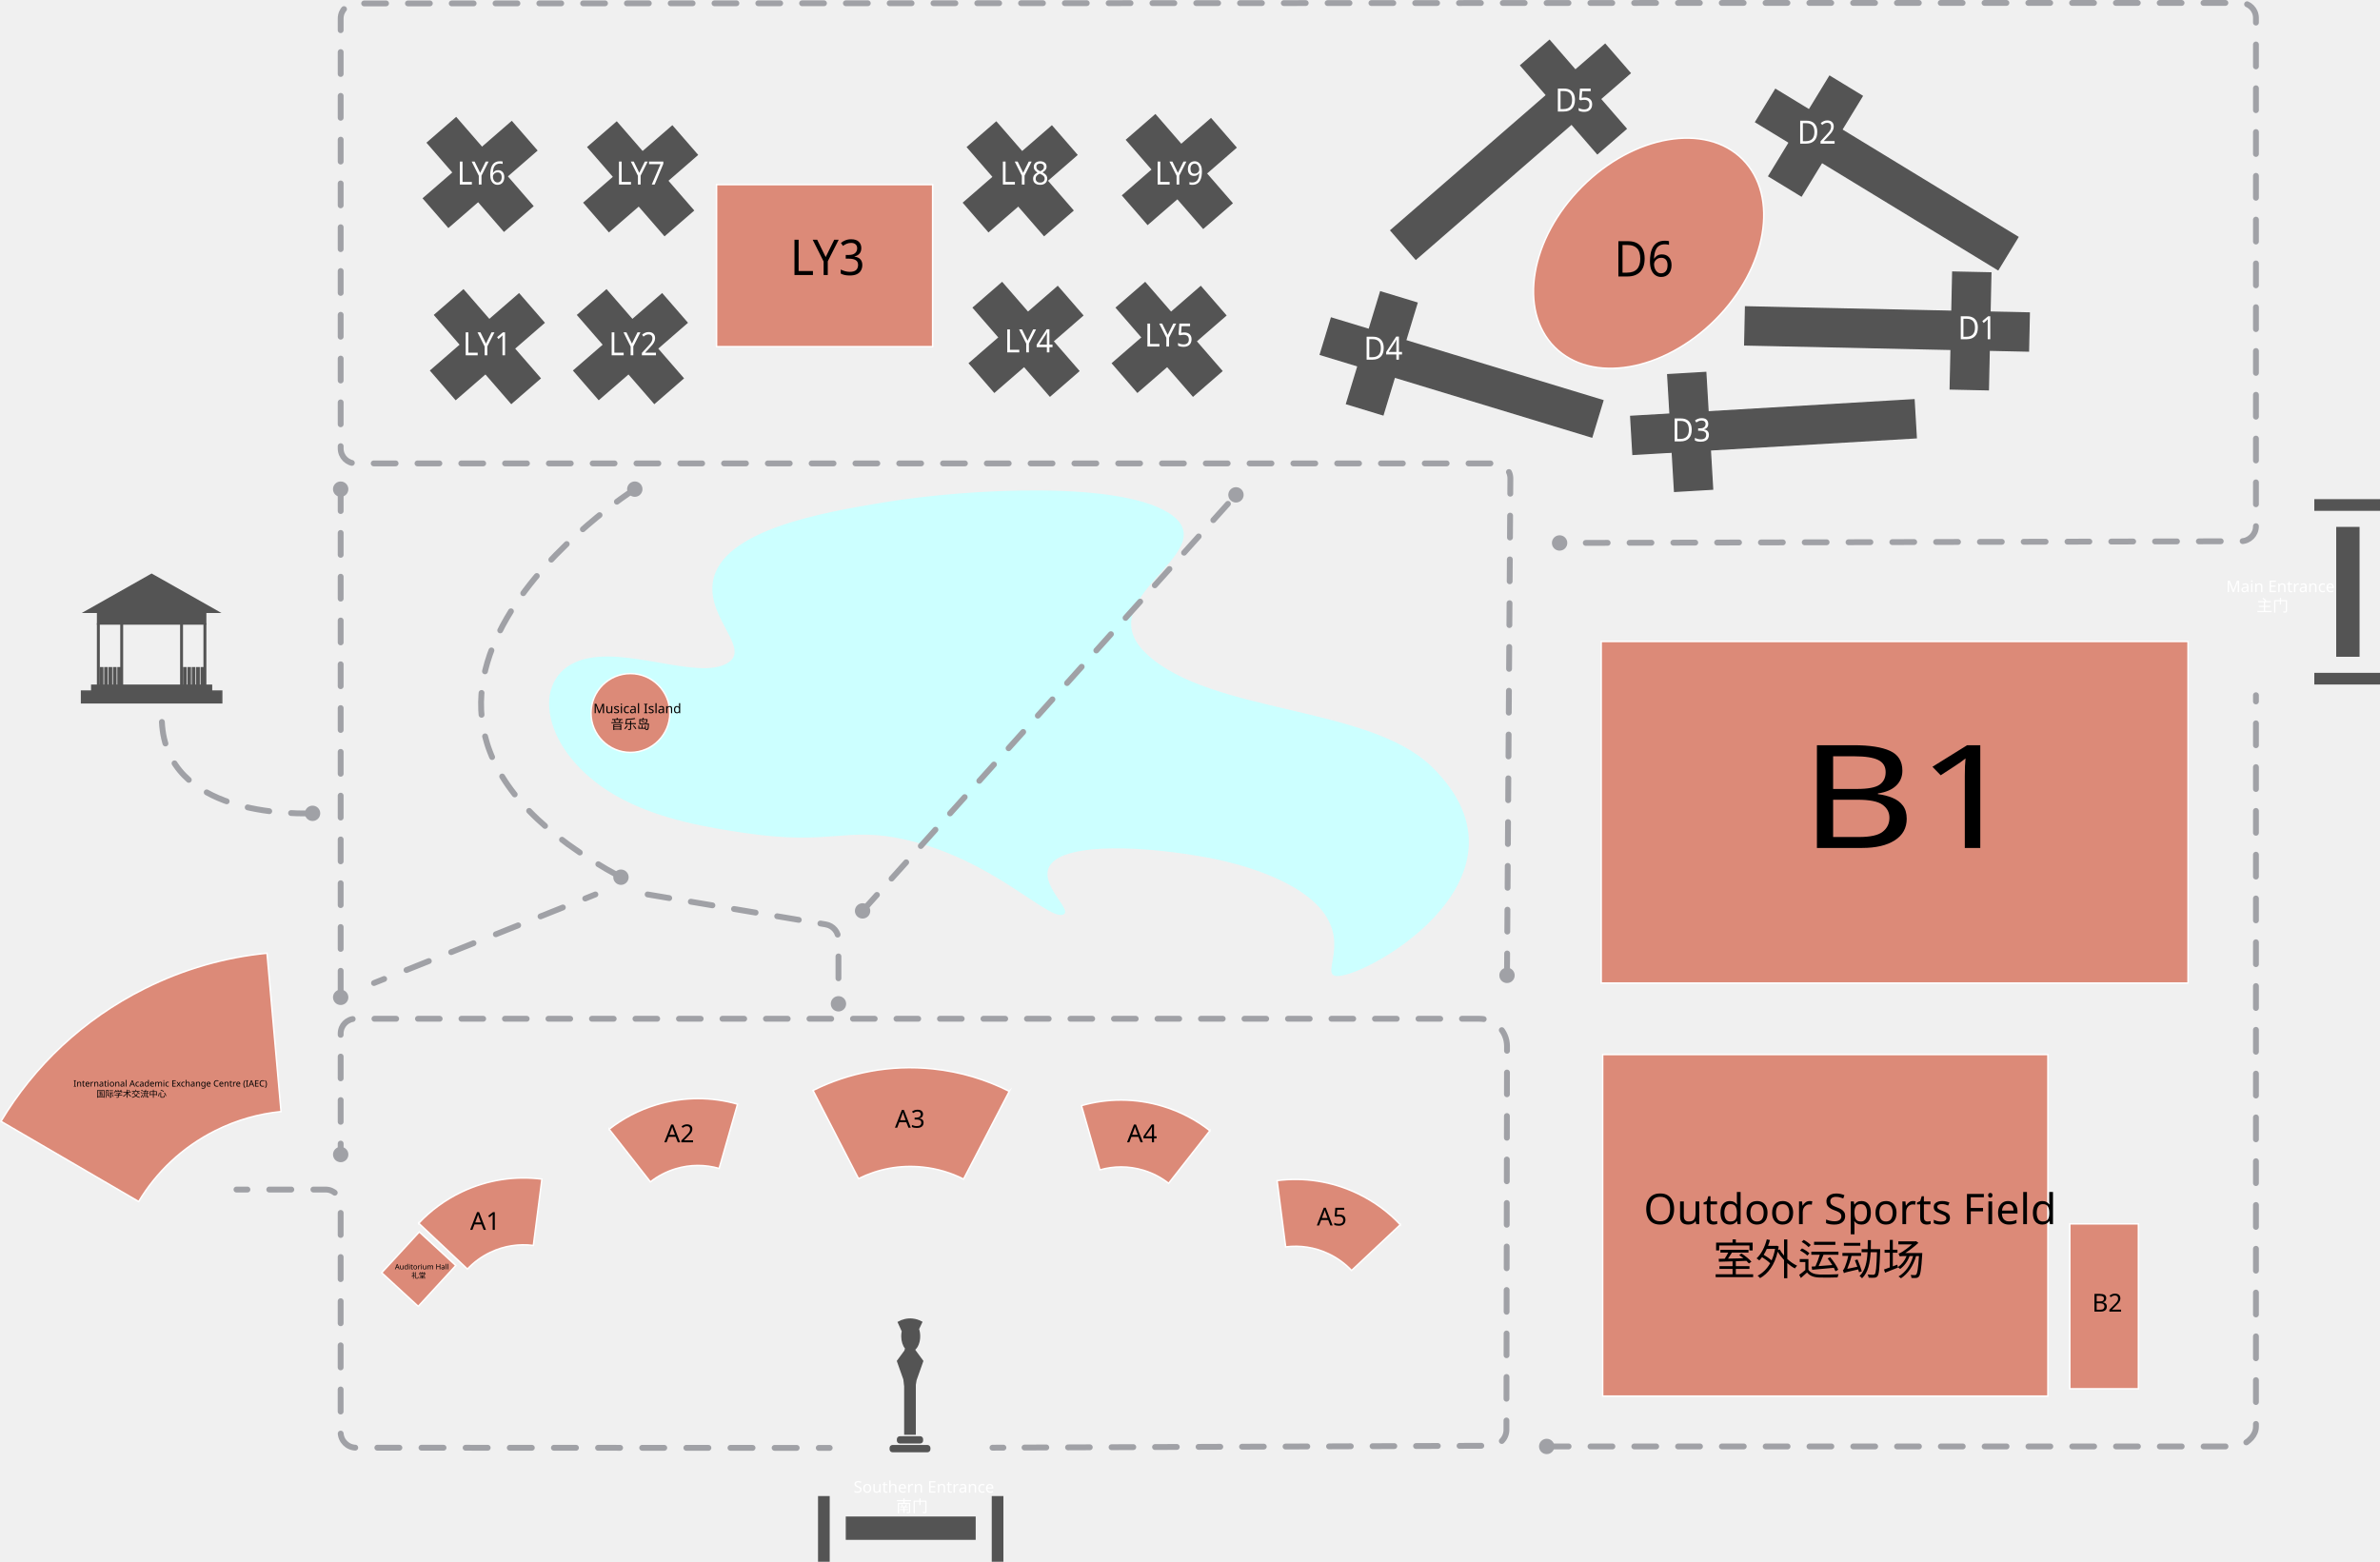
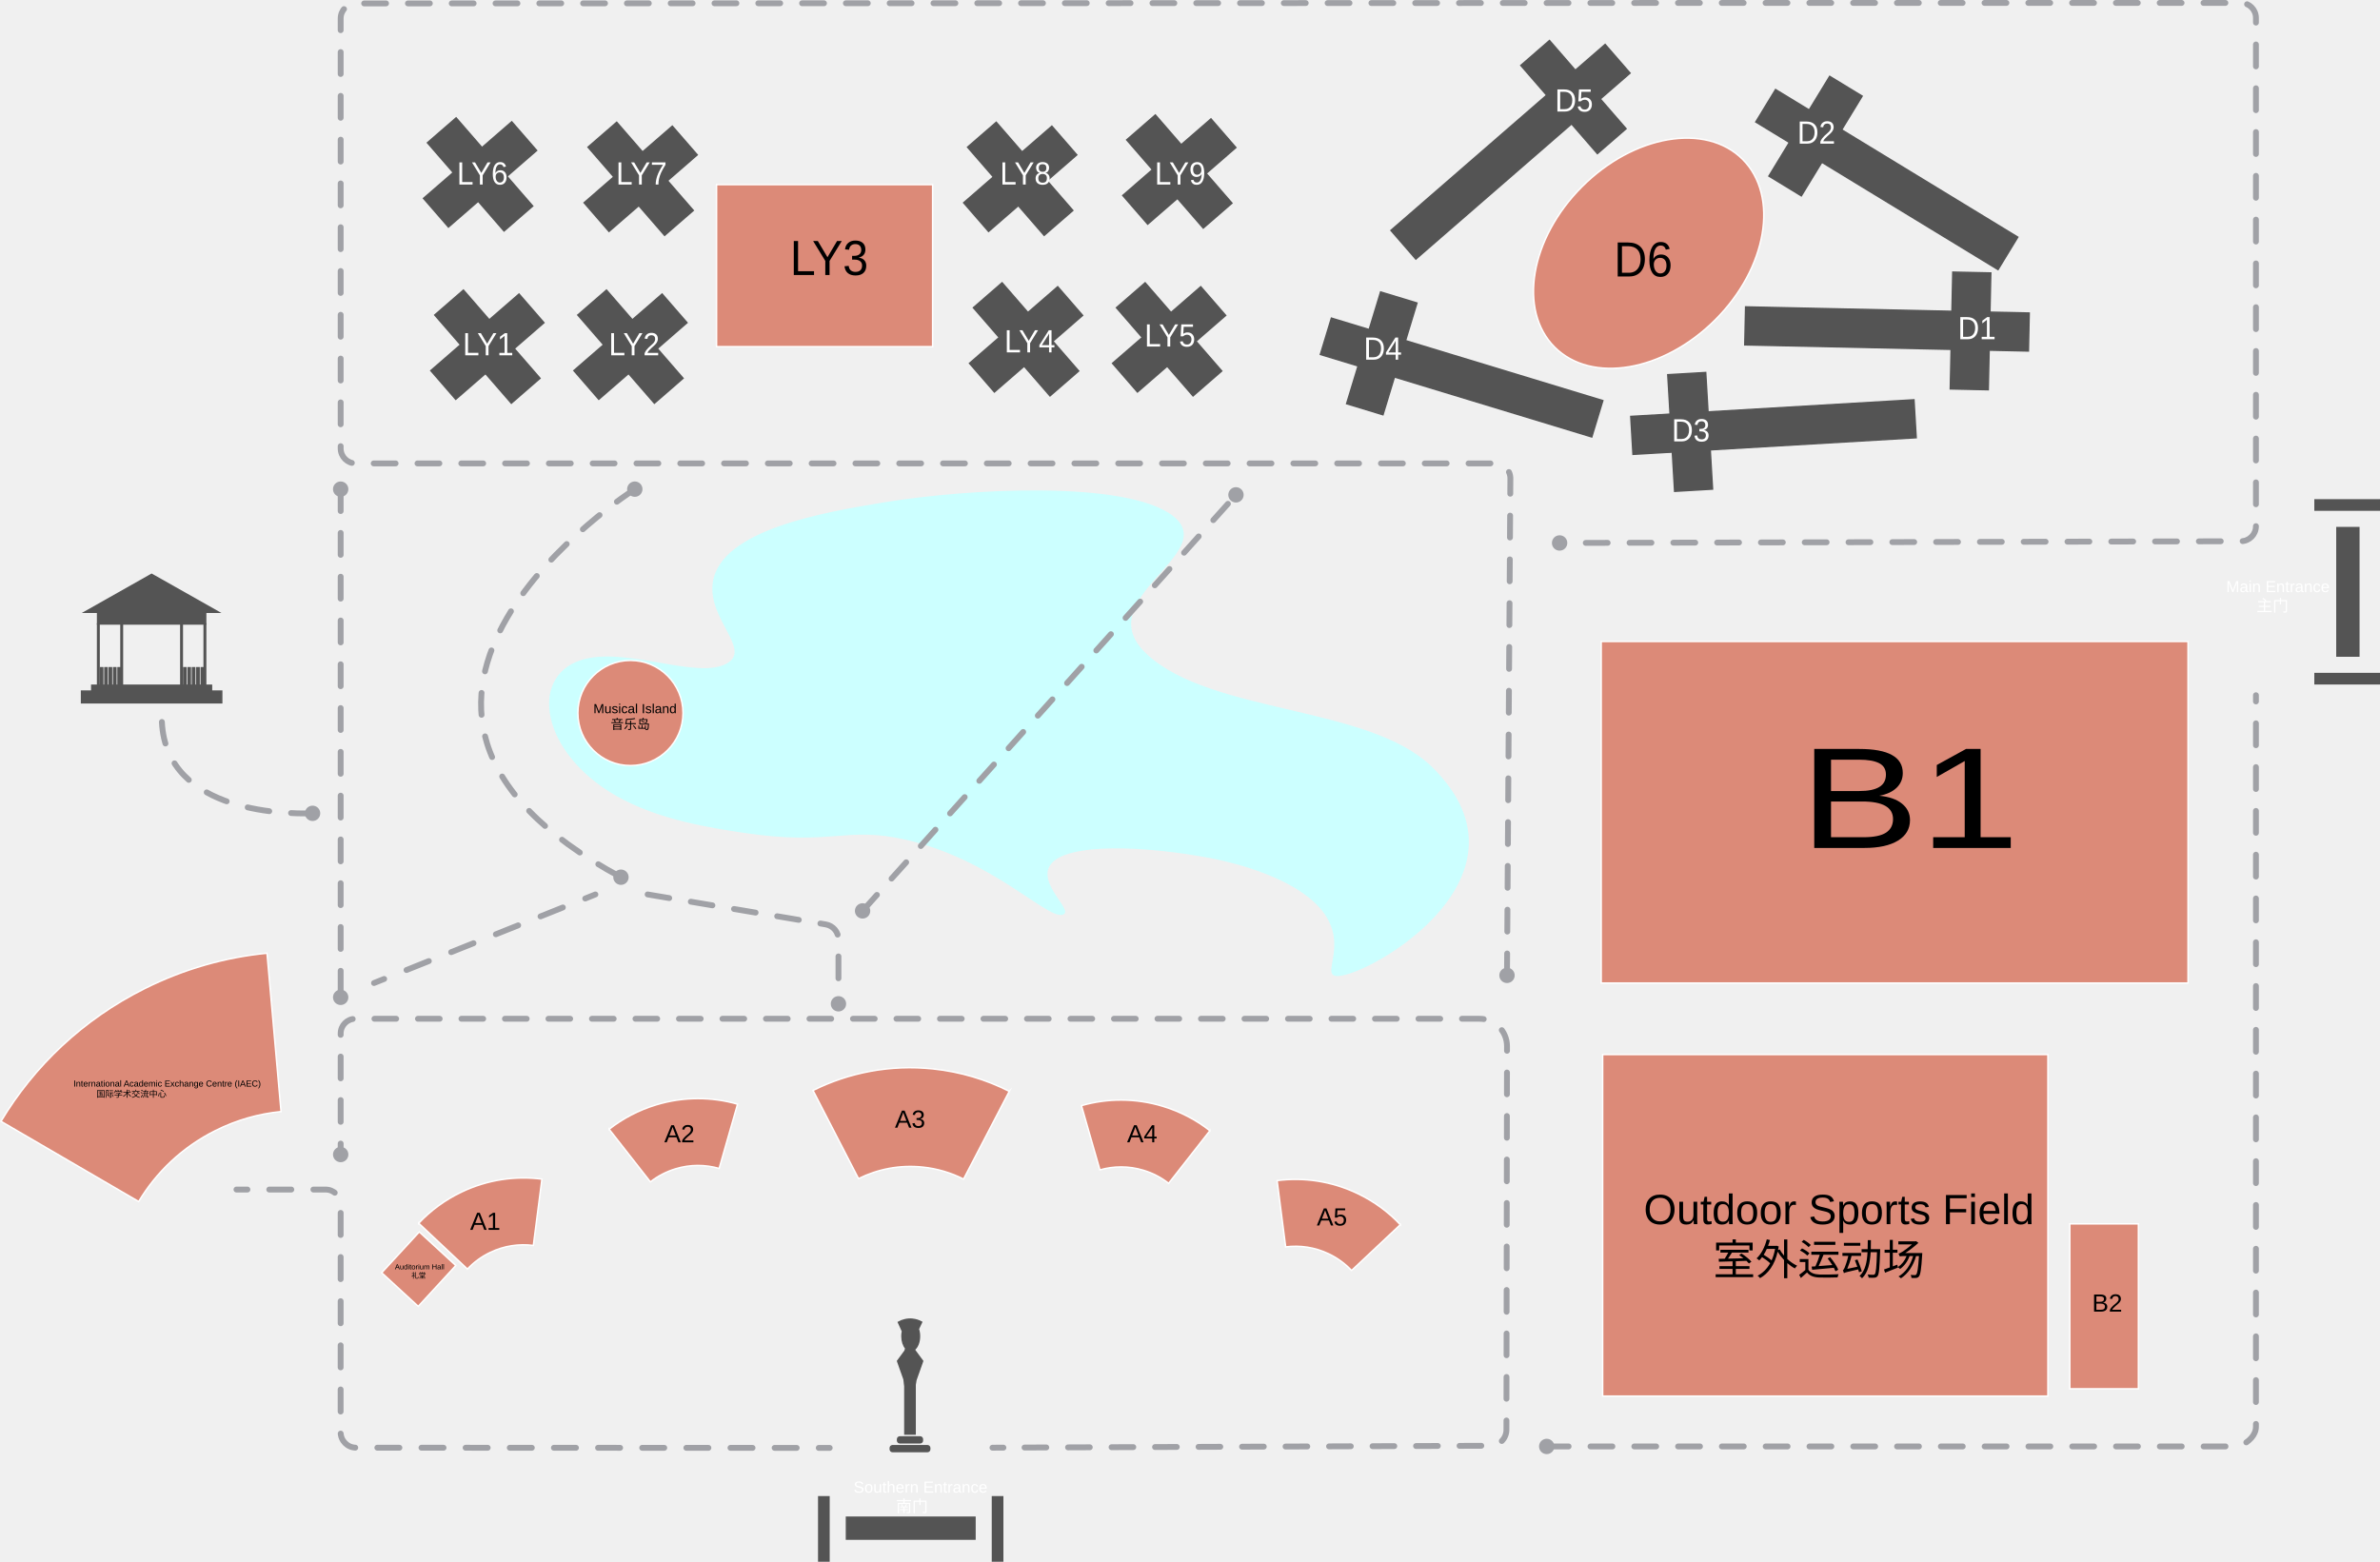
<svg xmlns="http://www.w3.org/2000/svg" viewBox="0 0 1630.37 1070">
  <defs>
    <style>
      .cls-1 {
        fill: #cff;
        stroke: #cff;
      }

      .cls-1, .cls-2, .cls-3 {
        stroke-miterlimit: 10;
      }

      .cls-2 {
        stroke: #545454;
      }

      .cls-2, .cls-4 {
        fill: #545454;
      }

      .cls-4, .cls-5 {
        stroke-width: 0px;
      }

      .cls-6 {
        letter-spacing: 5.79em;
      }

      .cls-7 {
        font-size: 98.59px;
      }

      .cls-7, .cls-8, .cls-9, .cls-10, .cls-11, .cls-12, .cls-13, .cls-14, .cls-15 {
-         font-family: AdobeSongStd-Light-GBpc-EUC-H, 'Adobe Song Std';
+         font-family: Arial, Helvetica, sans-serif;
        font-weight: 300;
      }

      .cls-7, .cls-8, .cls-10, .cls-11, .cls-12, .cls-13, .cls-15 {
        fill: #000;
      }

      .cls-3 {
        fill: #dc8a78;
        stroke: #fff;
      }

      .cls-8 {
        font-size: 6px;
      }

      .cls-9 {
        font-size: 11px;
      }

      .cls-9, .cls-14 {
        fill: #fff;
      }

      .cls-16 {
        stroke-dasharray: 0 0 15 15;
      }

      .cls-16, .cls-17, .cls-18, .cls-19, .cls-20 {
        fill: none;
        stroke: #a0a1a6;
        stroke-linecap: round;
        stroke-linejoin: round;
        stroke-width: 4px;
      }

      .cls-5 {
        fill: #a0a1a6;
      }

      .cls-18 {
        stroke-dasharray: 0 0 16.48 16.48;
      }

      .cls-10 {
        font-size: 5px;
      }

      .cls-11 {
        font-size: 9px;
      }

      .cls-19 {
        stroke-dasharray: 0 0 14.9 14.9;
      }

      .cls-20 {
        stroke-dasharray: 0 0 15.12 15.12;
      }

      .cls-12 {
        font-size: 33.81px;
      }

      .cls-13 {
        font-size: 17px;
      }

      .cls-14 {
        font-size: 22px;
      }

      .cls-15 {
        font-size: 29px;
      }
    </style>
  </defs>
  <g id="_图层_3" data-name="图层 3">
    <g>
      <path class="cls-2" d="M632.02,932.5l-4.61,12.99c-.15,1.17-.33,2.27-.54,3.28-.04.25-.1.49-.15.73-.82,3.68-2.01,6-3.35,6s-2.53-2.32-3.35-6c-.05-.23-.1-.47-.15-.72-.25-1.19-.45-2.51-.61-3.92l-4.39-12.36,5.15-7c.13-.63.29-1.22.45-1.76-1.57-1.8-2.6-4.82-2.6-8.24,0-1.2.13-2.35.37-3.42l-2.81-6.16c2.92-1.63,6.27-2.41,9.74-2.05,2.22.24,4.3.91,6.16,1.95l-2.25,4.72c.5,1.46.79,3.16.79,4.96,0,3.96-1.39,7.39-3.39,9,.14.53.27,1.1.39,1.7v-.7l5.15,7Z" />
      <path class="cls-2" d="M626.87,948.77v33.73h-7v-33.72c.05.25.1.49.15.72.82,3.68,2.01,6,3.35,6s2.53-2.32,3.35-6c.05-.24.11-.48.15-.73Z" />
      <rect class="cls-2" x="614.87" y="984.5" width="17" height="4" rx="1.55" ry="1.55" />
      <rect class="cls-2" x="609.87" y="990.5" width="27" height="4" rx="1.55" ry="1.55" />
      <g>
        <path class="cls-4" d="M624.43,923.44c.26,1.23.58,2.45.98,3.64" />
        <path class="cls-4" d="M622.98,923.83c.26,1.23.58,2.45.98,3.64.12.37.35.7.69.9.32.19.8.27,1.16.15s.71-.34.9-.69.28-.77.15-1.16c-.4-1.2-.72-2.41-.98-3.64-.07-.35-.38-.72-.69-.9-.32-.19-.8-.27-1.16-.15s-.71.34-.9.69c-.2.37-.24.74-.15,1.16h0Z" />
      </g>
      <g>
        <path class="cls-4" d="M624.47,924.15c.2.04.29.27.34.46.22.78.43,1.57.65,2.35" />
        <path class="cls-4" d="M624.07,925.59s.04.01.07.02l-.36-.15s.04.02.06.03l-.3-.23s.05.05.07.07l-.23-.3c.04.05.06.1.09.16l-.15-.36c.15.39.23.81.34,1.22.12.44.24.87.36,1.31.1.36.36.71.69.9s.8.27,1.16.15.71-.34.9-.69.26-.76.15-1.16c-.16-.58-.32-1.16-.48-1.74-.07-.26-.13-.52-.22-.77-.12-.33-.25-.59-.49-.85-.22-.24-.53-.42-.85-.5-.38-.1-.81-.05-1.16.15-.31.18-.61.54-.69.9-.09.38-.07.81.15,1.16s.51.59.9.69h0Z" />
      </g>
      <g>
        <path class="cls-4" d="M624.98,923.93c.41,1.7.69,3.43.84,5.17" />
        <path class="cls-4" d="M623.53,924.33c.27,1.14.49,2.3.65,3.47l-.05-.4c.08.57.14,1.13.19,1.7.04.4.14.76.44,1.06.26.26.69.46,1.06.44.75-.03,1.57-.66,1.5-1.5-.16-1.87-.46-3.74-.89-5.57-.18-.76-1.09-1.29-1.85-1.05-.79.26-1.24,1.03-1.05,1.85h0Z" />
      </g>
    </g>
    <g>
      <rect class="cls-2" x="560.87" y="1025.5" width="7" height="44" />
      <rect class="cls-2" x="679.87" y="1025.5" width="7" height="44" />
      <rect class="cls-2" x="579.87" y="1039.5" width="88" height="15" />
    </g>
    <g>
      <rect class="cls-2" x="1604.37" y="324" width="7" height="44" transform="translate(1953.87 -1261.87) rotate(90)" />
      <rect class="cls-2" x="1604.37" y="443" width="7" height="44" transform="translate(2072.87 -1142.87) rotate(90)" />
      <rect class="cls-2" x="1564.37" y="398" width="88" height="15" transform="translate(2013.87 -1202.87) rotate(90)" />
    </g>
    <g>
      <rect class="cls-2" x="62.87" y="469.5" width="82" height="8" />
      <rect class="cls-2" x="55.87" y="473.5" width="96" height="8" />
      <rect class="cls-2" x="66.87" y="427.5" width="1" height="44" />
      <rect class="cls-2" x="82.87" y="427.5" width="1" height="44" />
      <rect class="cls-2" x="71.87" y="457.5" width="1.5" height="13" />
      <rect class="cls-2" x="68.87" y="457.5" width="1.5" height="13" />
      <rect class="cls-2" x="74.87" y="457.5" width="1.5" height="13" />
      <rect class="cls-2" x="77.87" y="457.5" width="1.5" height="13" />
      <rect class="cls-2" x="80.87" y="457.5" width="1.5" height="13" />
      <rect class="cls-2" x="128.87" y="457.5" width="1.5" height="13" />
      <rect class="cls-2" x="125.87" y="457.5" width="1.5" height="13" />
      <rect class="cls-2" x="131.87" y="457.5" width="1.5" height="13" />
      <rect class="cls-2" x="134.87" y="457.5" width="1.5" height="13" />
      <rect class="cls-2" x="137.87" y="457.5" width="1.5" height="13" />
      <rect class="cls-2" x="123.87" y="427.5" width="1" height="44" />
      <rect class="cls-2" x="139.87" y="427.5" width="1" height="44" />
      <rect class="cls-2" x="66.87" y="418.5" width="74" height="9" />
      <polygon class="cls-2" points="149.87 419.5 57.87 419.5 103.87 393.5 149.87 419.5" />
    </g>
    <g>
      <rect class="cls-2" x="398.87" y="109.5" width="80" height="26" transform="translate(27.18 317.76) rotate(-40.97)" />
      <rect class="cls-2" x="398.87" y="109.5" width="80" height="26" transform="translate(243.61 -289.19) rotate(49.03)" />
    </g>
    <g>
      <rect class="cls-2" x="288.87" y="106.5" width="80" height="26" transform="translate(2.21 244.9) rotate(-40.97)" />
      <rect class="cls-2" x="288.87" y="106.5" width="80" height="26" transform="translate(203.47 -207.17) rotate(49.03)" />
    </g>
    <g>
      <rect class="cls-2" x="391.87" y="224.5" width="80" height="26" transform="translate(-49.93 341.34) rotate(-40.97)" />
      <rect class="cls-2" x="391.87" y="224.5" width="80" height="26" transform="translate(328.03 -244.31) rotate(49.03)" />
    </g>
    <g>
      <rect class="cls-2" x="293.87" y="224.5" width="80" height="26" transform="translate(-73.94 277.09) rotate(-40.97)" />
      <rect class="cls-2" x="293.87" y="224.5" width="80" height="26" transform="translate(294.29 -170.31) rotate(49.03)" />
    </g>
    <g>
      <rect class="cls-2" x="767.87" y="104.5" width="80" height="26" transform="translate(120.85 558.48) rotate(-40.97)" />
      <rect class="cls-2" x="767.87" y="104.5" width="80" height="26" transform="translate(366.89 -569.52) rotate(49.03)" />
    </g>
    <g>
      <rect class="cls-2" x="658.87" y="109.5" width="80" height="26" transform="translate(90.87 488.24) rotate(-40.97)" />
      <rect class="cls-2" x="658.87" y="109.5" width="80" height="26" transform="translate(333.14 -485.5) rotate(49.03)" />
    </g>
    <g>
      <rect class="cls-2" x="937.57" y="90.97" width="194.31" height="26" transform="translate(185.29 703.9) rotate(-40.97)" />
      <rect class="cls-2" x="1037.87" y="53.5" width="80" height="26" transform="translate(421.35 -790.95) rotate(49.03)" />
    </g>
    <g>
      <rect class="cls-2" x="904.06" y="245.69" width="194.31" height="26" transform="translate(1883.92 797.39) rotate(-163.09)" />
      <rect class="cls-2" x="906.53" y="229.07" width="80" height="26" transform="translate(439.65 1077.29) rotate(-73.09)" />
    </g>
    <g>
      <rect class="cls-2" x="1117.74" y="279.57" width="194.31" height="26" transform="translate(2444.84 513.47) rotate(176.64)" />
      <rect class="cls-2" x="1117.84" y="282.92" width="80" height="26" transform="translate(930.26 1469.11) rotate(-93.36)" />
    </g>
    <g>
      <rect class="cls-2" x="1195.48" y="212.47" width="194.31" height="26" transform="translate(5.2 -28.02) rotate(1.24)" />
      <rect class="cls-2" x="1309.77" y="213.71" width="80" height="26" transform="translate(1605.74 -1117.82) rotate(91.24)" />
    </g>
    <g>
      <rect class="cls-2" x="1195.37" y="110" width="194.31" height="26" transform="translate(2332.2 900.7) rotate(-148.64)" />
      <rect class="cls-2" x="1203.72" y="80.25" width="80" height="26" transform="translate(516.81 1106.74) rotate(-58.64)" />
    </g>
    <g>
      <rect class="cls-2" x="760.87" y="219.5" width="80" height="26" transform="translate(43.73 582.06) rotate(-40.97)" />
      <rect class="cls-2" x="760.87" y="219.5" width="80" height="26" transform="translate(451.31 -524.64) rotate(49.03)" />
    </g>
    <g>
      <rect class="cls-2" x="662.87" y="219.5" width="80" height="26" transform="translate(19.73 517.8) rotate(-40.97)" />
      <rect class="cls-2" x="662.87" y="219.5" width="80" height="26" transform="translate(417.57 -450.65) rotate(49.03)" />
    </g>
    <path class="cls-1" d="M727.72,626.27c7.56-1.84-17.51-20.51-8.79-33.73,10.86-16.46,67.56-13.24,110.17-5.14,8.47,1.61,44.87,9.09,67.35,26.79,32.14,25.32,9.92,51.15,17.89,53.81,14.73,4.91,145.15-65.14,66.12-142.32-42.9-41.89-150.72-35.98-195.02-76.98-41.81-38.7,50.59-69.4,17.77-94.83-31.65-24.52-140.4-18.68-198.06-9.11-39.74,6.6-111.19,18.47-116.38,54.44-3.6,24.97,27.01,45.63,9.52,55.72-20.49,11.82-70.11-12.14-100.45-2.09-35.07,11.62-26.32,62.7,24.04,91.72,29.21,16.83,65.49,22.24,88.16,25.62,60.27,8.98,69.15-4.87,110.82,4.72,58.96,13.57,96.19,53.97,106.86,51.37Z" />
    <text class="cls-9" transform="translate(584.72 1022.66)">
      <tspan x="0" y="0">Southern Entrance</tspan>
      <tspan x="29.03" y="13.2">南门</tspan>
    </text>
    <text class="cls-9" transform="translate(1524.97 405.66)">
      <tspan x="0" y="0">Main Entrance</tspan>
      <tspan x="20.78" y="13.2">主门</tspan>
    </text>
  </g>
  <g id="_图层_4" data-name="图层 4">
    <g>
      <line class="cls-17" x1="568.37" y1="992" x2="560.87" y2="992" />
      <path class="cls-20" d="M545.76,991.99l-301.82-.13c-5.86,0-10.6-4.75-10.6-10.61l.03-155.91c0-5.71-4.63-10.34-10.34-10.34h-45.98" />
      <line class="cls-17" x1="169.49" y1="815" x2="161.99" y2="815" />
    </g>
    <g>
      <line class="cls-17" x1="233.37" y1="791" x2="233.37" y2="783.5" />
      <path class="cls-19" d="M233.37,768.6v-60.51c0-5.58,4.52-10.1,10.1-10.1h770.07c10.4,0,18.82,8.44,18.81,18.83l-.4,262.75c0,6.04-4.89,10.93-10.93,10.95l-326.19,1.26" />
      <line class="cls-17" x1="687.37" y1="991.83" x2="679.87" y2="991.86" />
      <path class="cls-5" d="M238.64,791c0,2.91-2.36,5.26-5.26,5.26-2.91,0-5.26-2.36-5.26-5.26,0-2.91,2.36-5.26,5.26-5.26,2.91,0,5.26,2.36,5.26,5.26Z" />
    </g>
    <g>
      <path class="cls-16" d="M1059.54,991h474.42c6.76-3.14,11.43-7.81,11.43-13.57v-501.11" />
      <path class="cls-5" d="M1059.54,996.26c-2.91,0-5.26-2.36-5.26-5.26s2.36-5.26,5.26-5.26,5.26,2.36,5.26,5.26-2.36,5.26-5.26,5.26Z" />
    </g>
    <g>
      <path class="cls-16" d="M1032.34,668.25l2.31-340.41c.04-5.7-4.57-10.35-10.28-10.35H243.65c-5.68,0-10.28-4.6-10.28-10.28V12.63c0-5.67,4.6-10.27,10.27-10.28l962.73-.36h328.74c5.68,0,10.28,4.6,10.28,10.28v348.26c0,5.67-4.59,10.26-10.25,10.28l-466.77,1.19" />
      <path class="cls-5" d="M1037.61,668.29c-.02,2.91-2.39,5.25-5.3,5.23-2.91-.02-5.25-2.39-5.23-5.3.02-2.91,2.39-5.25,5.3-5.23,2.91.02,5.25,2.39,5.23,5.3Z" />
      <path class="cls-5" d="M1068.36,366.74c-2.91,0-5.26,2.37-5.25,5.28,0,2.91,2.37,5.26,5.28,5.25,2.91,0,5.26-2.37,5.25-5.28,0-2.91-2.37-5.26-5.28-5.25Z" />
    </g>
    <g>
      <line class="cls-16" x1="233.37" y1="335.13" x2="233.37" y2="683.3" />
      <path class="cls-5" d="M228.11,335.13c0-2.91,2.36-5.26,5.26-5.26s5.26,2.36,5.26,5.26-2.36,5.26-5.26,5.26-5.26-2.36-5.26-5.26Z" />
      <path class="cls-5" d="M228.11,683.3c0,2.91,2.36,5.26,5.26,5.26s5.26-2.36,5.26-5.26-2.36-5.26-5.26-5.26-5.26,2.36-5.26,5.26Z" />
    </g>
    <g>
      <path class="cls-16" d="M434.86,335.13s-230.49,146.87-9.49,265.87" />
      <path class="cls-5" d="M432.03,330.69c2.45-1.56,5.71-.84,7.27,1.61,1.56,2.45.84,5.71-1.61,7.27-2.45,1.56-5.71.84-7.27-1.61-1.56-2.45-.84-5.71,1.61-7.27Z" />
      <path class="cls-5" d="M422.88,605.63c2.56,1.38,5.75.42,7.13-2.14,1.38-2.56.42-5.75-2.14-7.13-2.56-1.38-5.75-.42-7.13,2.14-1.38,2.56-.42,5.75,2.14,7.13Z" />
    </g>
    <g>
      <line class="cls-16" x1="590.71" y1="624.28" x2="846.86" y2="338.85" />
      <path class="cls-5" d="M594.81,627.6c-1.94,2.16-5.27,2.34-7.43.4s-2.34-5.27-.4-7.43c1.94-2.16,5.27-2.34,7.43-.4s2.34,5.27.4,7.43Z" />
      <circle class="cls-5" cx="846.69" cy="339.04" r="5.26" transform="translate(175.29 956.35) rotate(-64.42)" />
    </g>
    <g>
      <path class="cls-16" d="M214.38,557.24c-21.58.64-105.71-1.17-103.52-68.74" />
      <path class="cls-5" d="M213.88,551.98c2.9-.13,5.36,2.12,5.49,5.02s-2.12,5.36-5.02,5.49c-2.9.13-5.36-2.12-5.49-5.02-.13-2.9,2.12-5.36,5.02-5.49Z" />
    </g>
    <g>
      <path class="cls-16" d="M443.65,612.81l122.01,20.53c5.03.85,8.71,5.2,8.71,10.3v44.36" />
      <path class="cls-5" d="M569.11,687.74c0,2.91,2.36,5.26,5.26,5.26s5.26-2.36,5.26-5.26-2.36-5.26-5.26-5.26-5.26,2.36-5.26,5.26Z" />
    </g>
    <g>
      <line class="cls-17" x1="256.2" y1="673.5" x2="263.17" y2="670.71" />
      <line class="cls-18" x1="278.47" y1="664.59" x2="393.25" y2="618.66" />
      <line class="cls-17" x1="400.9" y1="615.6" x2="407.86" y2="612.81" />
    </g>
  </g>
  <g id="_图层_1" data-name="图层 1">
    <path class="cls-3" d="M691.39,747.69l-31.32,60.14c-8.49-4.31-17.9-7.17-27.96-8.22-15.74-1.65-30.87,1.36-43.99,7.9l-31.17-60.41c24.51-12.2,52.79-17.83,82.19-14.75,18.79,1.97,36.39,7.31,52.24,15.35Z" />
    <path class="cls-3" d="M182.9,653.08l9.62,108.48c-15.19,1.49-30.39,5.74-44.89,12.99-22.69,11.35-40.55,28.47-52.63,48.65L.69,768.25c22.58-37.68,55.94-69.69,98.34-90.89,27.09-13.55,55.49-21.49,83.87-24.28Z" />
    <path class="cls-3" d="M828.81,774.67l-28.26,36.05c-5-3.92-10.8-7-17.25-8.95-10.09-3.06-20.39-2.95-29.83-.24l-12.63-44.03c17.63-5.05,36.87-5.25,55.73.46,12.05,3.65,22.89,9.4,32.24,16.72Z" />
    <path class="cls-3" d="M959.25,839.06l-33.36,31.39c-4.36-4.63-9.63-8.54-15.71-11.44-9.52-4.54-19.72-5.98-29.45-4.72l-5.87-45.43c18.18-2.34,37.24.35,55.03,8.83,11.37,5.42,21.22,12.73,29.36,21.38Z" />
    <path class="cls-3" d="M417.28,773.67l28.26,36.05c5-3.92,10.8-7,17.25-8.95,10.09-3.06,20.39-2.95,29.83-.24l12.63-44.03c-17.63-5.05-36.87-5.25-55.73.46-12.05,3.65-22.89,9.4-32.24,16.72Z" />
    <path class="cls-3" d="M286.84,838.06l33.36,31.39c4.36-4.63,9.63-8.54,15.71-11.44,9.52-4.54,19.72-5.98,29.45-4.72l5.87-45.43c-18.18-2.34-37.24.35-55.03,8.83-11.37,5.42-21.22,12.73-29.36,21.38Z" />
    <rect class="cls-3" x="267.87" y="852.5" width="38" height="34" transform="translate(-547.22 491.85) rotate(-47.38)" />
    <rect class="cls-3" x="1097.87" y="722.5" width="305" height="234" />
    <rect class="cls-3" x="490.87" y="126.5" width="148" height="111" />
    <rect class="cls-3" x="1096.87" y="439.5" width="402" height="234" />
    <rect class="cls-3" x="1417.87" y="838.5" width="47" height="113" />
-     <circle class="cls-3" cx="431.87" cy="488.5" r="27" />
+     <circle class="cls-3" cx="431.87" cy="488.5" r="36" />
    <ellipse class="cls-3" cx="1129.37" cy="173.5" rx="91" ry="64.5" transform="translate(208.1 849.4) rotate(-45)" />
  </g>
  <g id="_图层_5" data-name="图层 5">
    <text class="cls-8" transform="translate(14.32 744.43)">
      <tspan class="cls-6" x="0" y="0">	</tspan>
      <tspan x="36" y="0">International Academic Exchange Centre (IAEC)</tspan>
      <tspan x="51.74" y="7.2">国际学术交流中心</tspan>
    </text>
    <text class="cls-13" transform="translate(322.06 842.62)">
      <tspan x="0" y="0">A1</tspan>
    </text>
    <text class="cls-13" transform="translate(455.06 782.62)">
      <tspan x="0" y="0">A2</tspan>
    </text>
    <text class="cls-13" transform="translate(613.06 772.62)">
      <tspan x="0" y="0">A3</tspan>
    </text>
    <text class="cls-11" transform="translate(406.49 488.62)">
      <tspan x="0" y="0">Musical Island</tspan>
      <tspan x="11.81" y="10.8">音乐岛</tspan>
    </text>
    <text class="cls-13" transform="translate(772.06 782.62)">
      <tspan x="0" y="0">A4</tspan>
    </text>
    <text class="cls-12" transform="translate(1105.59 189.41) scale(.93 1)">
      <tspan x="0" y="0">D6</tspan>
    </text>
    <text class="cls-12" transform="translate(541.19 188.41) scale(.93 1)">
      <tspan x="0" y="0">LY3</tspan>
    </text>
    <text class="cls-14" transform="translate(313.02 126.41) scale(.93 1)">
      <tspan x="0" y="0">LY6</tspan>
    </text>
    <text class="cls-14" transform="translate(317.02 243.41) scale(.93 1)">
      <tspan x="0" y="0">LY1</tspan>
    </text>
    <text class="cls-14" transform="translate(417.02 243.41) scale(.93 1)">
      <tspan x="0" y="0">LY2</tspan>
    </text>
    <text class="cls-14" transform="translate(422.02 126.41) scale(.93 1)">
      <tspan x="0" y="0">LY7</tspan>
    </text>
    <text class="cls-14" transform="translate(685.02 126.41) scale(.93 1)">
      <tspan x="0" y="0">LY8</tspan>
    </text>
    <text class="cls-14" transform="translate(688.02 241.41) scale(.93 1)">
      <tspan x="0" y="0">LY4</tspan>
    </text>
    <text class="cls-14" transform="translate(784.02 237.41) scale(.93 1)">
      <tspan x="0" y="0">LY5</tspan>
    </text>
    <text class="cls-14" transform="translate(791.02 126.41) scale(.93 1)">
      <tspan x="0" y="0">LY9</tspan>
    </text>
    <text class="cls-14" transform="translate(1065.19 76.41) scale(.93 1)">
      <tspan x="0" y="0">D5</tspan>
    </text>
    <text class="cls-14" transform="translate(934.19 246.41) scale(.93 1)">
      <tspan x="0" y="0">D4</tspan>
    </text>
    <text class="cls-14" transform="translate(1145.19 302.41) scale(.93 1)">
      <tspan x="0" y="0">D3</tspan>
    </text>
    <text class="cls-14" transform="translate(1341.19 232.41) scale(.93 1)">
      <tspan x="0" y="0">D1</tspan>
    </text>
    <text class="cls-14" transform="translate(1231.19 98.41) scale(.93 1)">
      <tspan x="0" y="0">D2</tspan>
    </text>
    <text class="cls-13" transform="translate(902.06 839.62)">
      <tspan x="0" y="0">A5</tspan>
    </text>
    <text class="cls-13" transform="translate(1433.11 898.62)">
      <tspan x="0" y="0">B2</tspan>
    </text>
    <text class="cls-15" transform="translate(1125.95 838.7)">
      <tspan x="0" y="0">Outdoor Sports Field</tspan>
      <tspan x="47.6" y="34.8">室外运动场</tspan>
    </text>
    <text class="cls-7" transform="translate(1232.7 580.96) scale(1.25 1)">
      <tspan x="0" y="0">B1</tspan>
    </text>
    <text class="cls-10" transform="translate(270.51 869.66)">
      <tspan x="0" y="0">Auditorium Hall</tspan>
      <tspan x="11.33" y="6">礼堂</tspan>
    </text>
  </g>
</svg>
